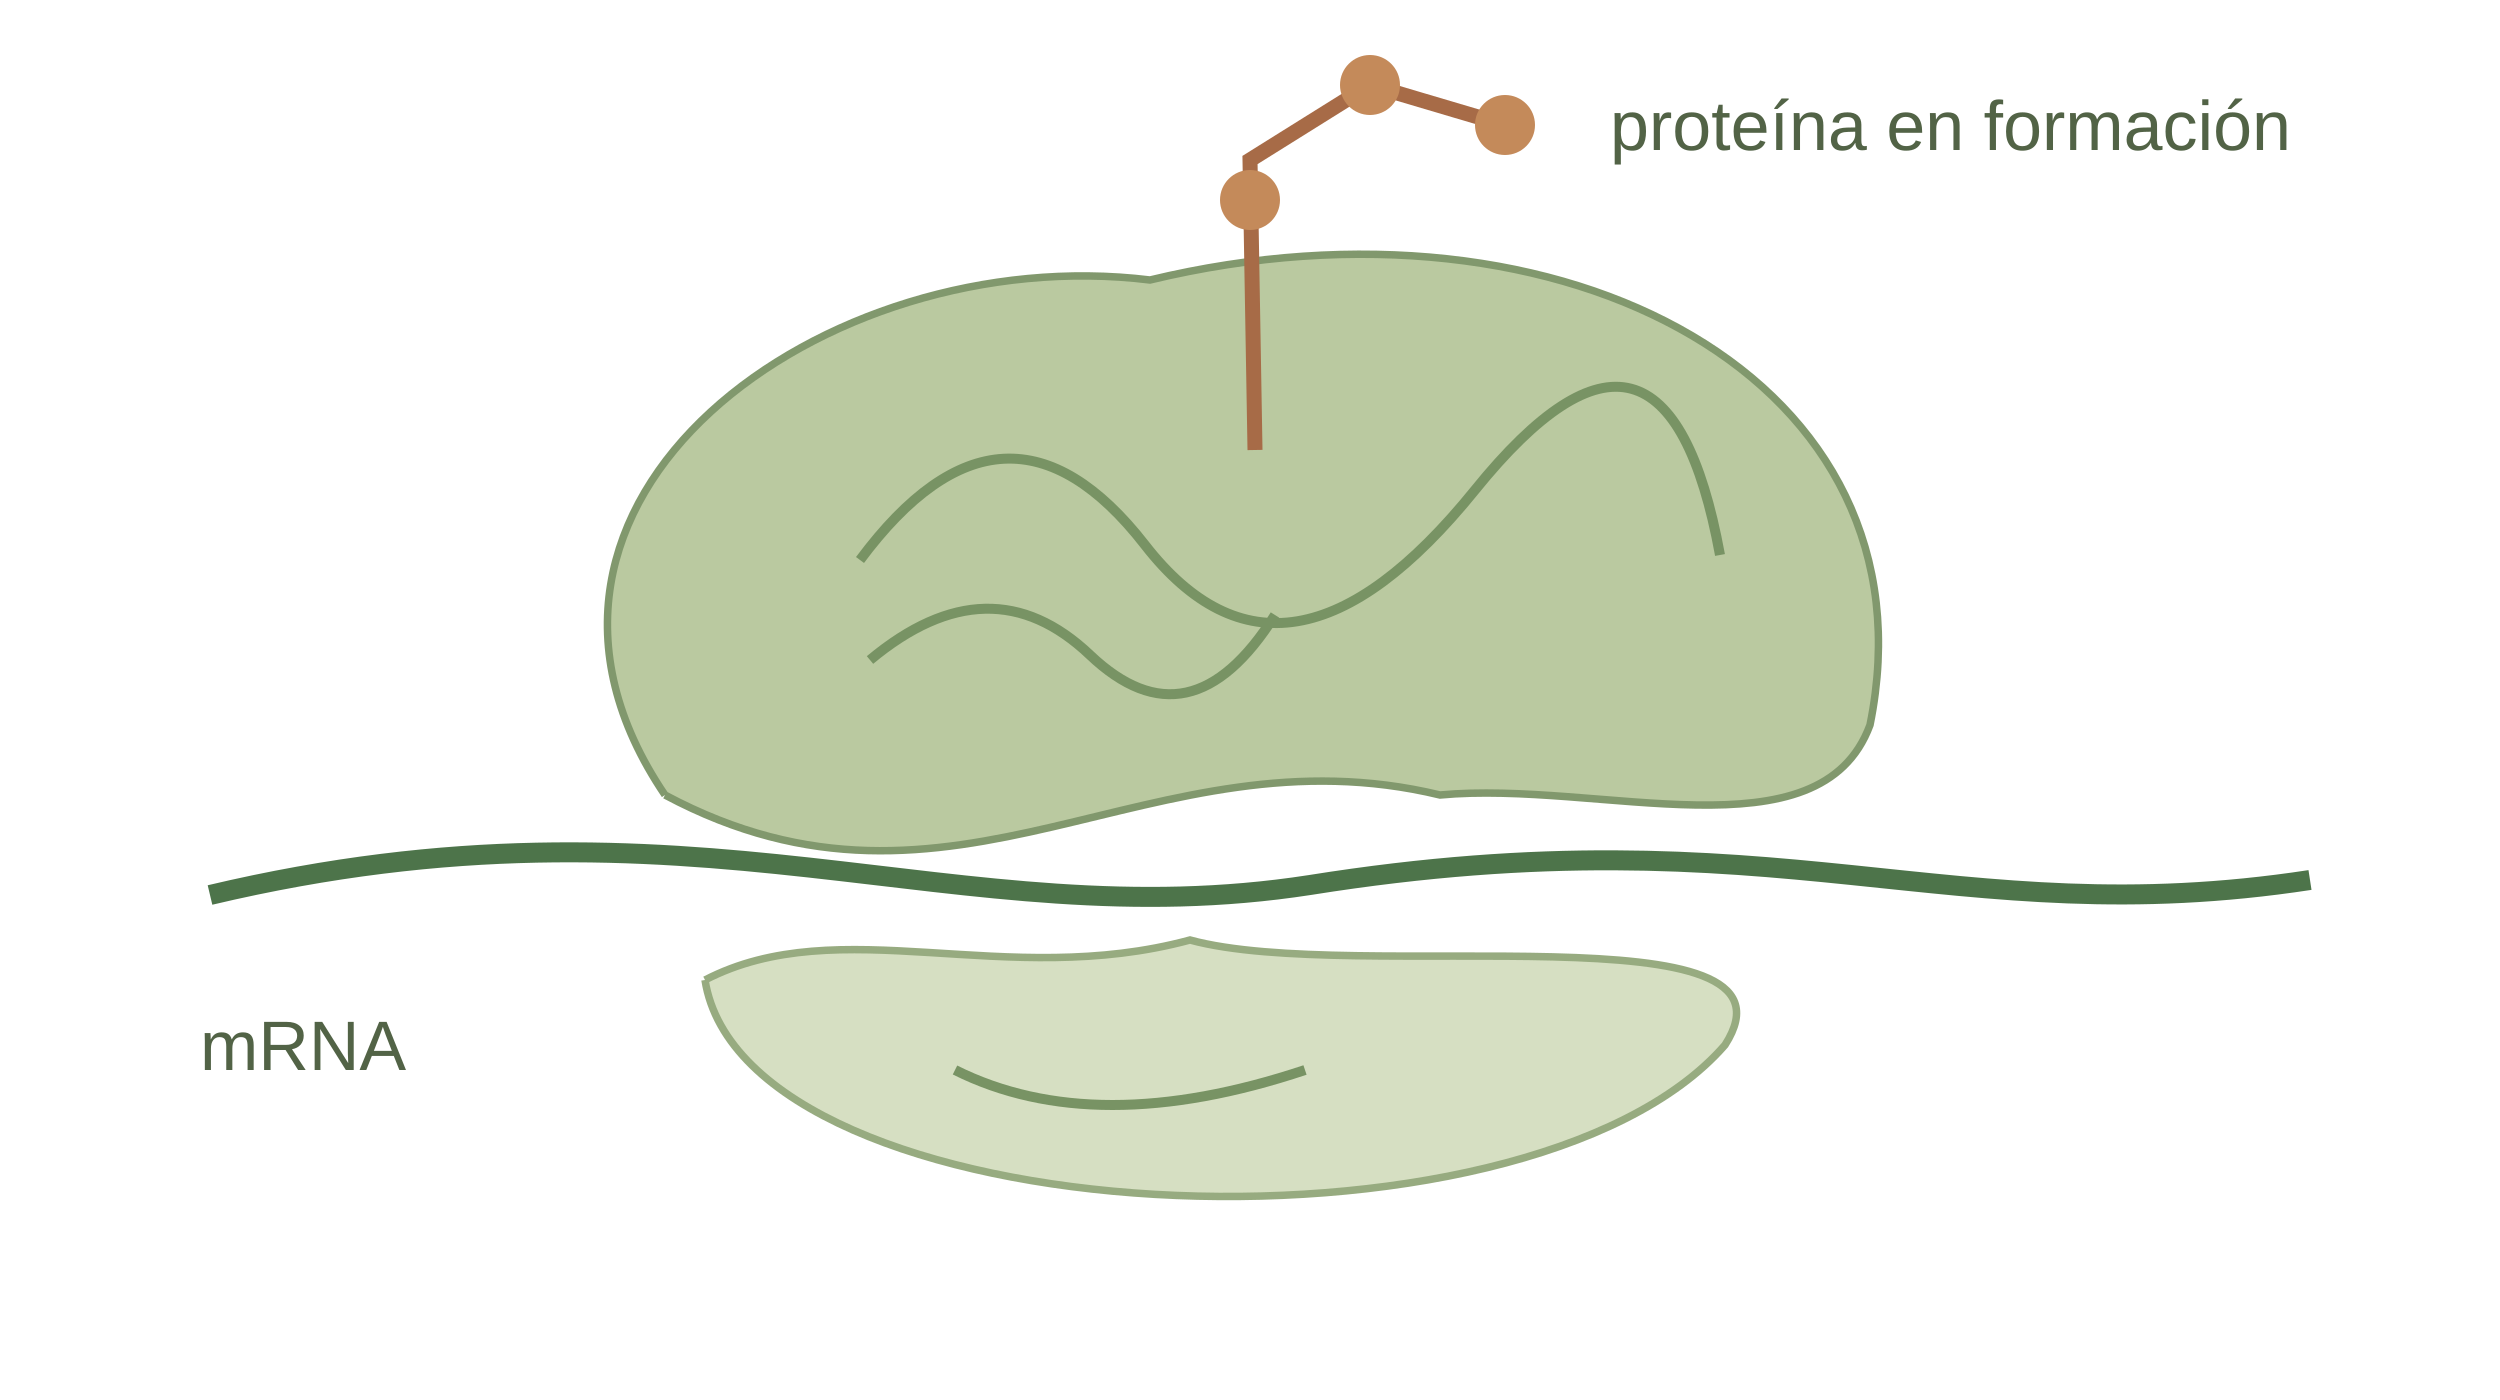
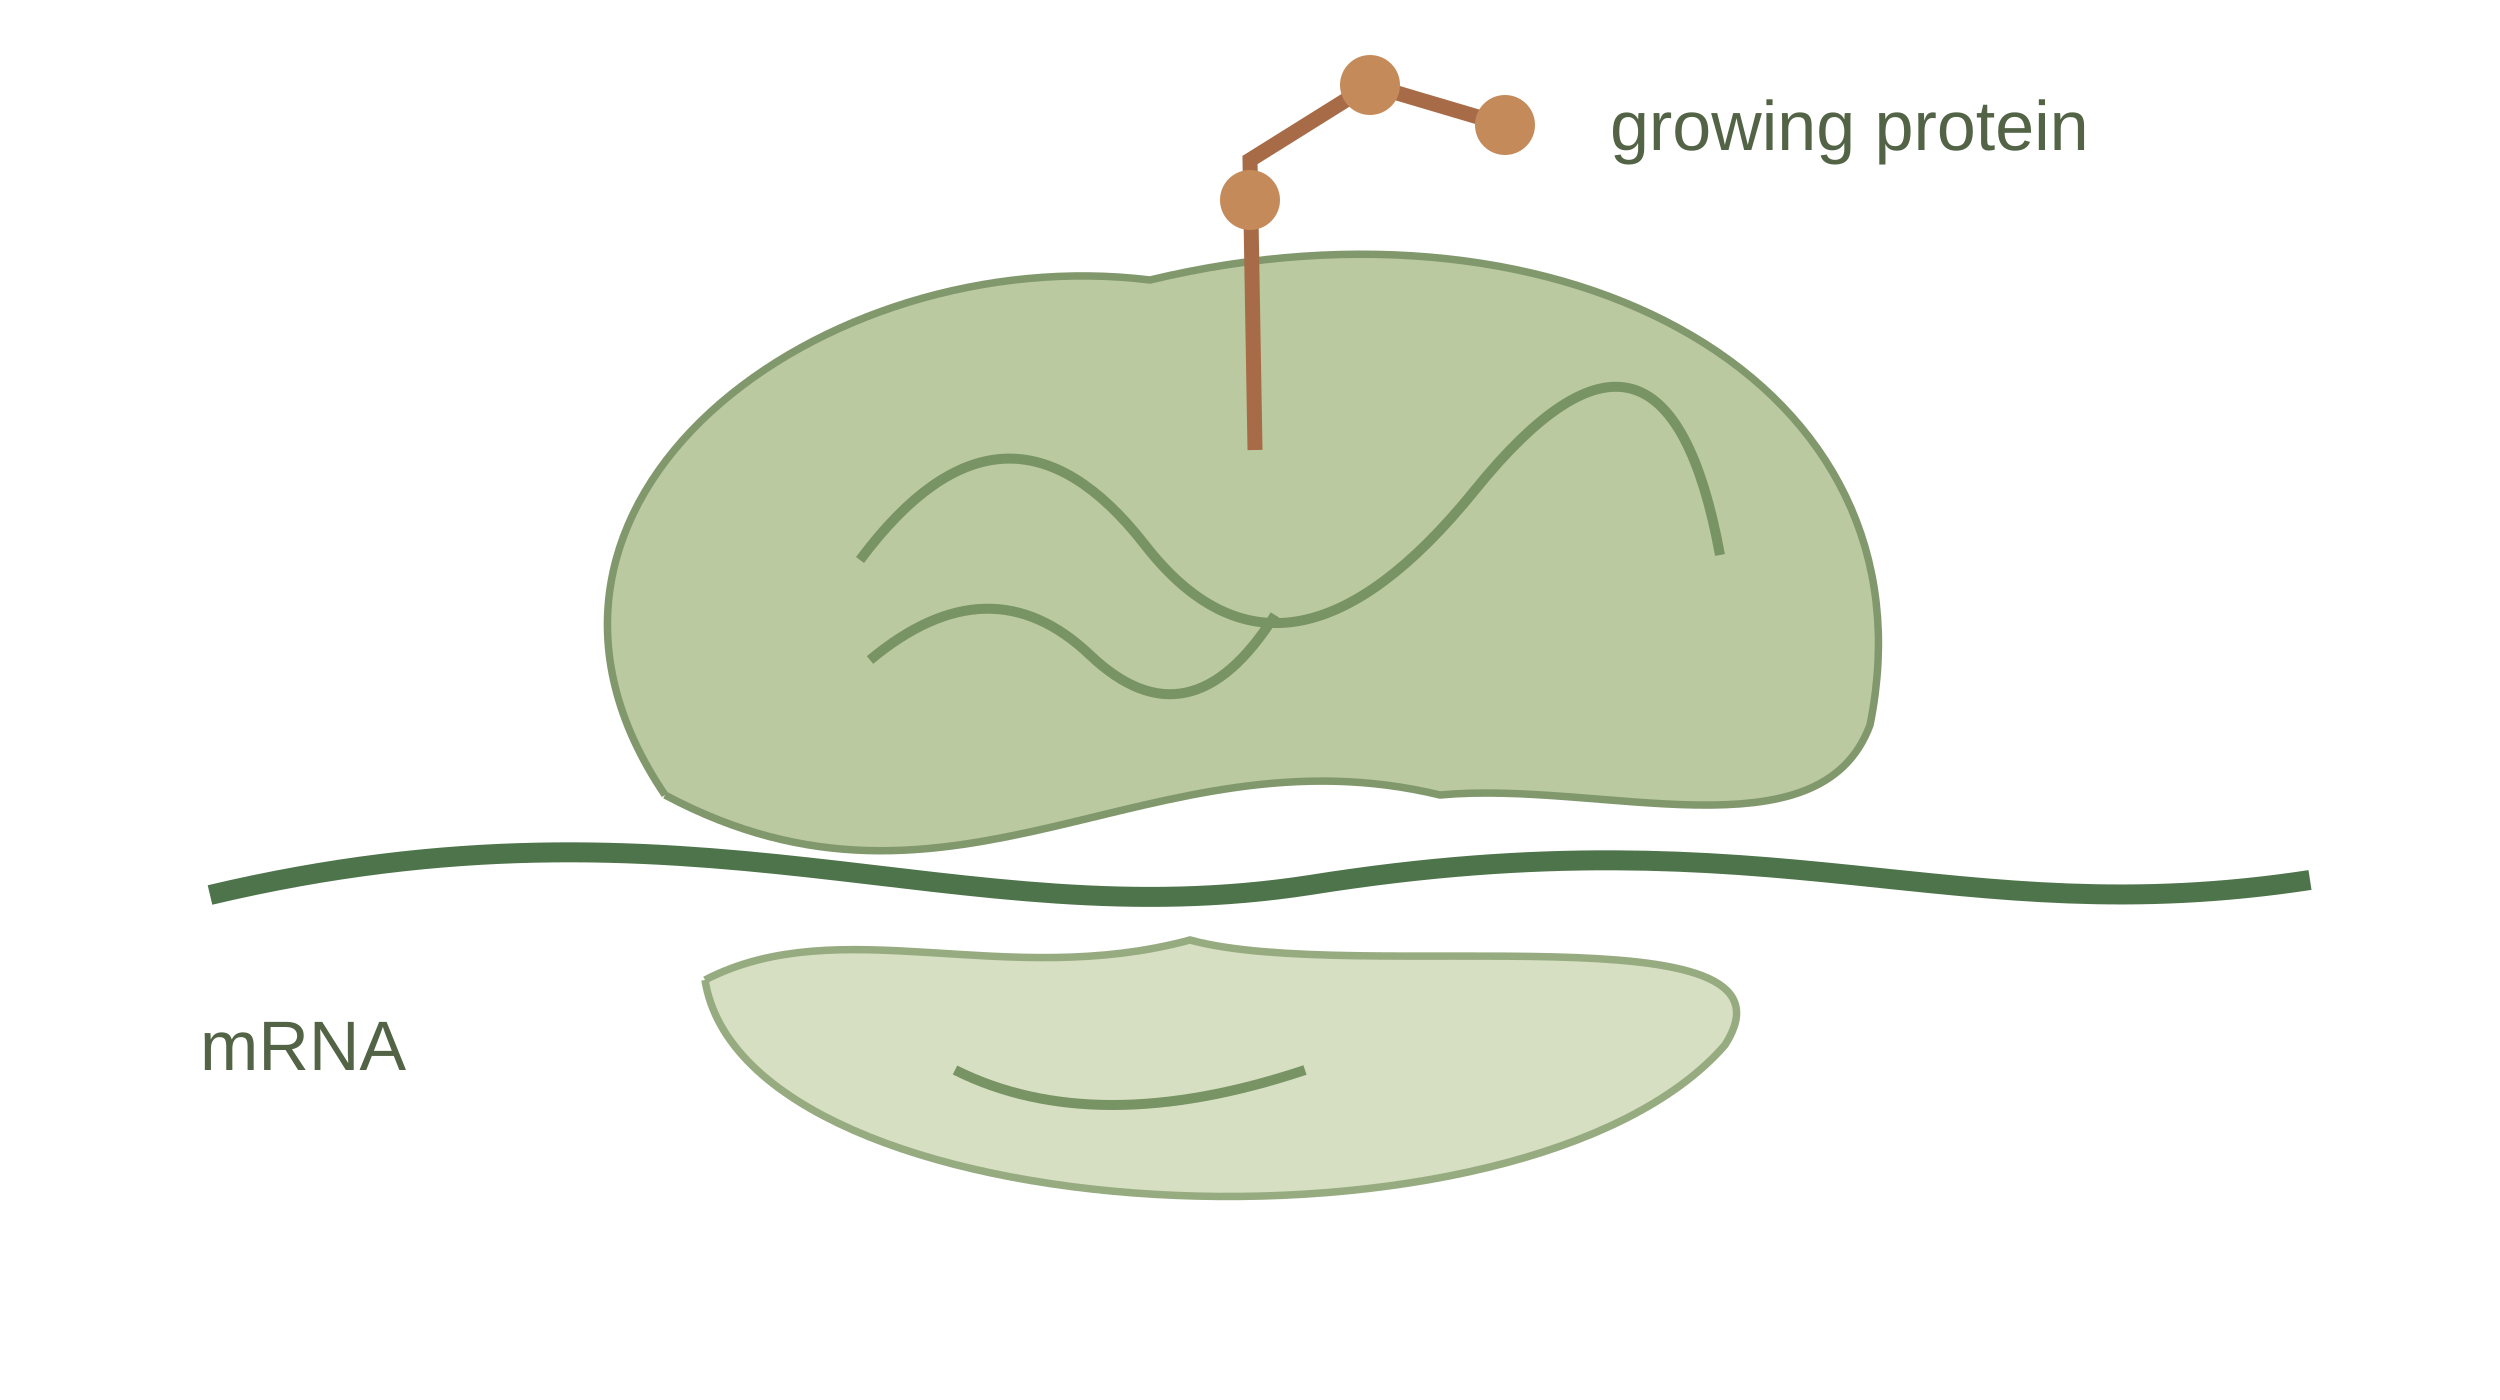
<svg xmlns="http://www.w3.org/2000/svg" width="500" height="280" viewBox="0 0 500 280" role="img" aria-labelledby="title">
  <path d="M133 159c-40-59 32-111 97-103 83-20 158 20 144 89-10 27-54 11-86 14-58-14-97 31-155 0" fill="#bac9a0" stroke="#81986d" stroke-width="1.5" />
  <path d="M141 196c8 51 164 59 204 13 18-28-74-12-107-21-37 10-70-6-97 8" fill="#d6dfc2" stroke="#97ab80" stroke-width="1.5" />
  <path d="M42 179c97-23 149 9 220-2 94-15 128 10 200-1" fill="none" stroke="#4d744a" stroke-width="4" />
  <path d="M251 90l-1-58 24-15 27 8" fill="none" stroke="#a76b47" stroke-width="3" />
  <g fill="#c48a5a">
    <circle cx="250" cy="40" r="6" />
    <circle cx="274" cy="17" r="6" />
    <circle cx="301" cy="25" r="6" />
  </g>
  <g stroke="#789364" stroke-width="2" fill="none">
    <path d="M172 112q29-39 57-3t66-11 49 13M174 132q24-20 44-1t37-8M191 214q28 14 70 0" />
  </g>
  <g font-family="Arial,sans-serif" fill="#526346" font-size="14">
-     <text x="322" y="30">proteína en formación</text>
+     <text x="322" y="30">growing protein</text>
    <text x="40" y="214">mRNA</text>
  </g>
</svg>
